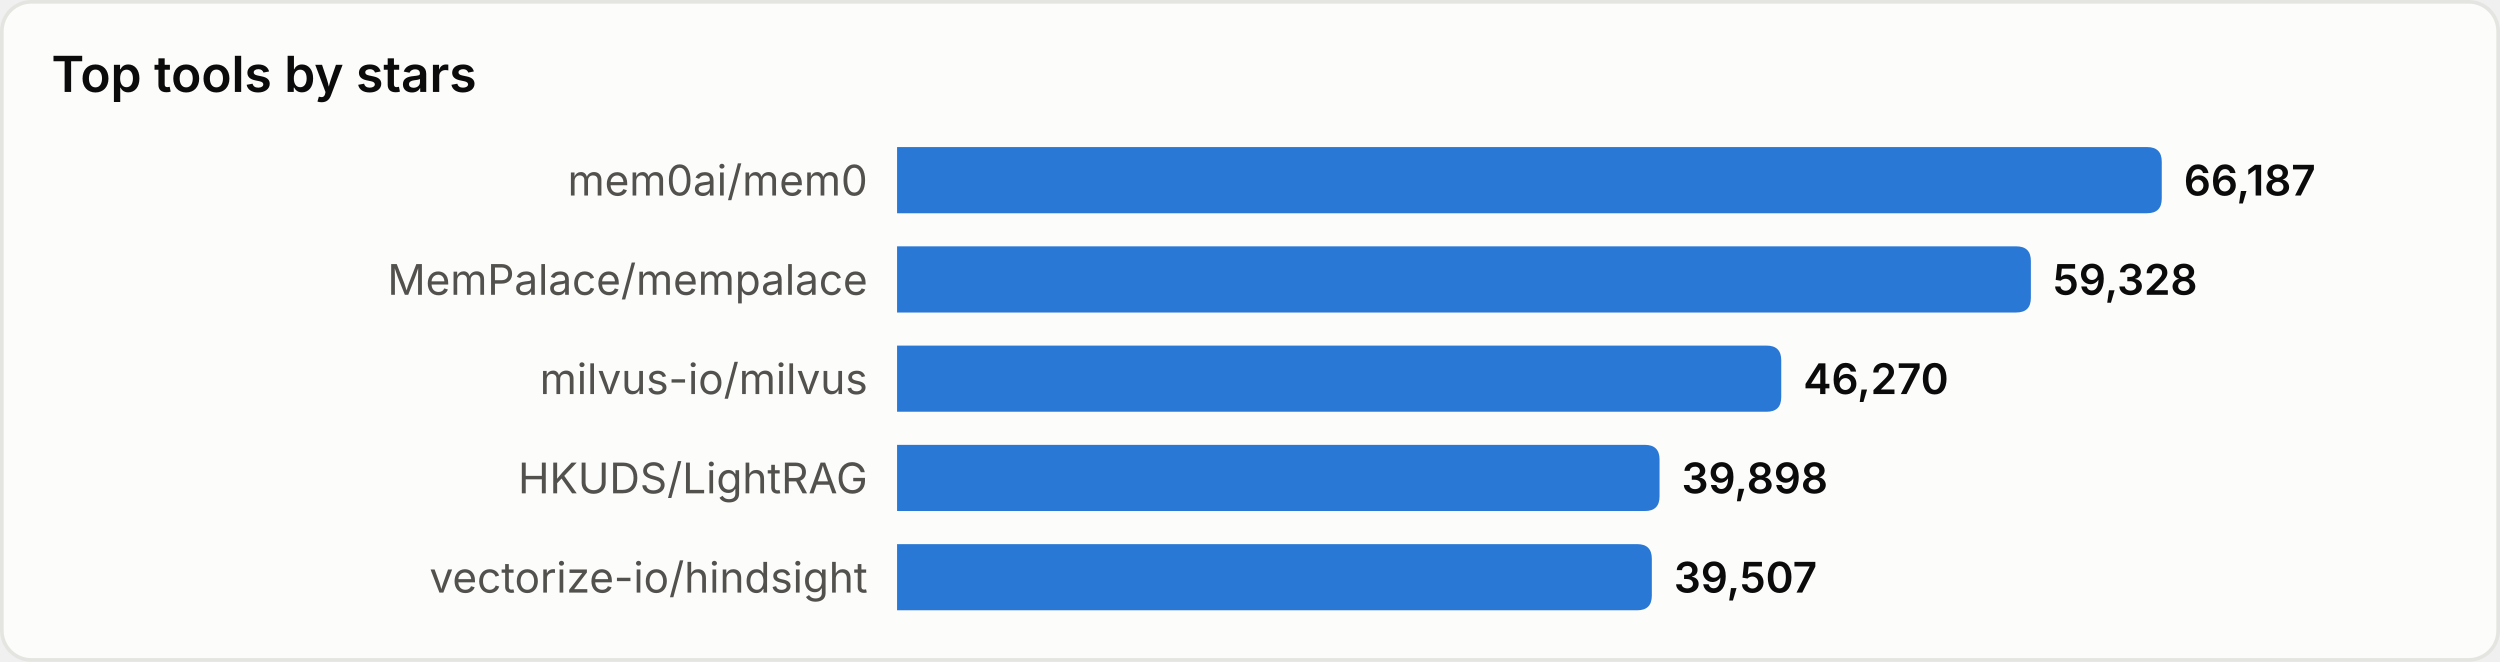
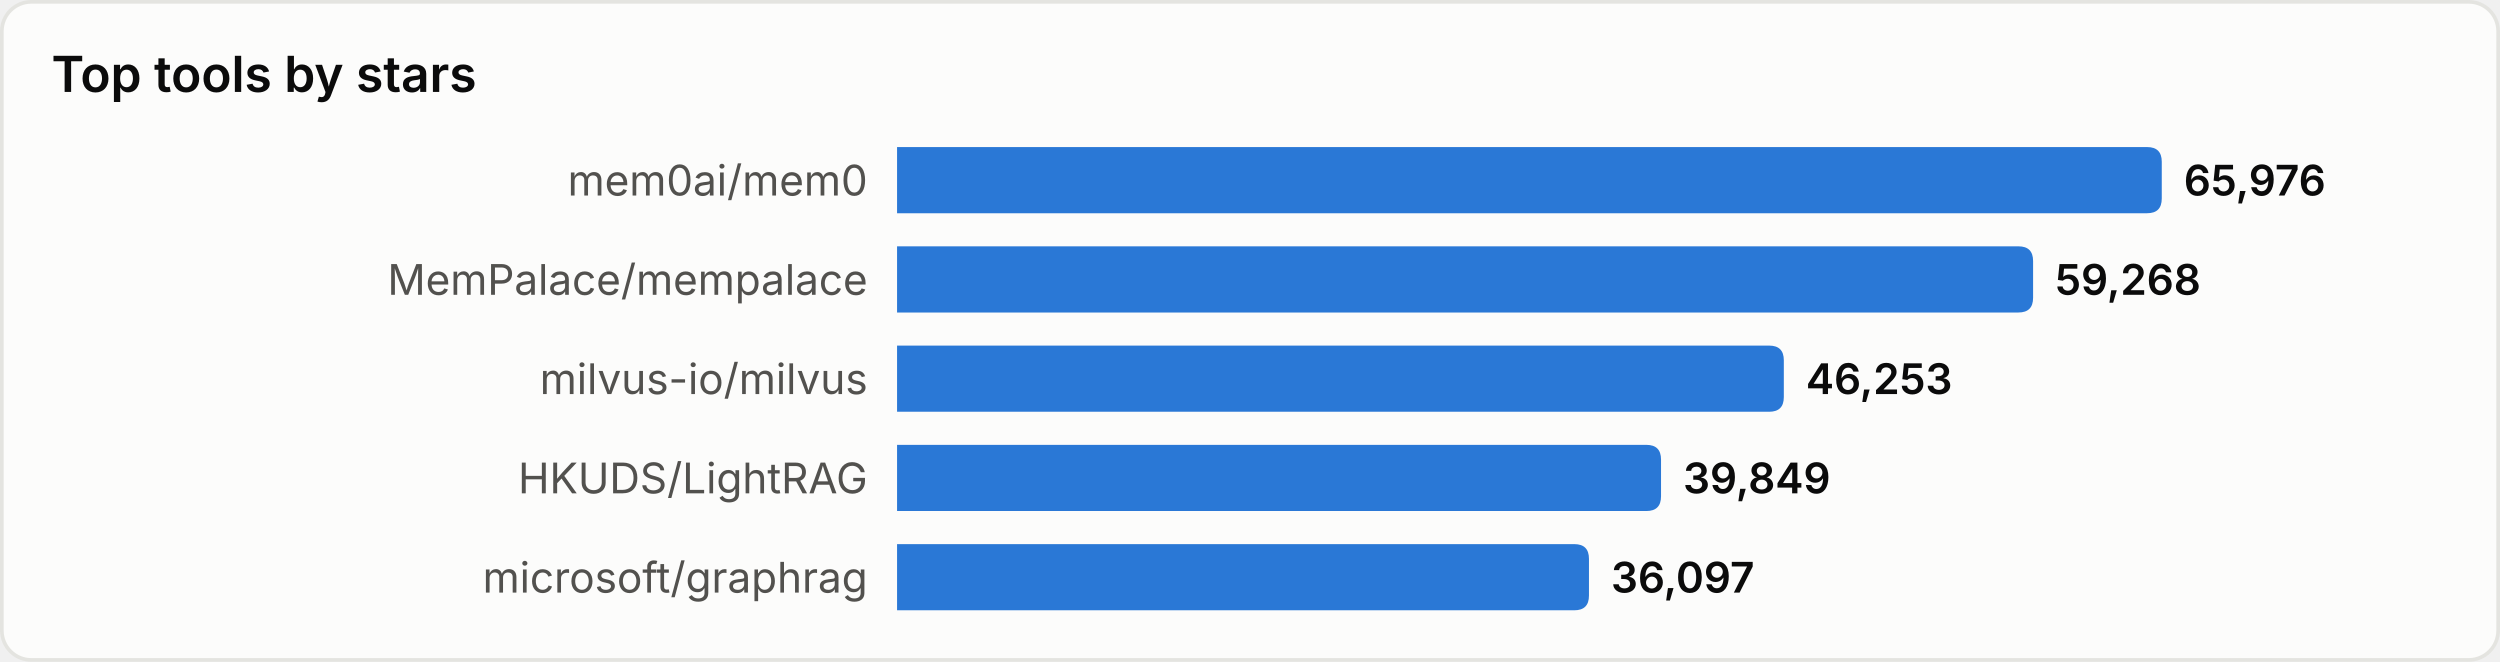
<svg xmlns="http://www.w3.org/2000/svg" width="680" height="180" viewBox="0 0 680 180" role="img" aria-label="Top tools by stars">
  <style>
text{font-family:system-ui,-apple-system,'Segoe UI',sans-serif}
.srf{fill:#fcfcfb;stroke:#e4e4e0}.ttl{fill:#0b0b0b;font-size:13.5px;font-weight:600}
.lbl{fill:#52514e;font-size:11.5px}.val{fill:#0b0b0b;font-size:11.5px;font-weight:600}
.bar{fill:#2a78d6}
@media(prefers-color-scheme:dark){
.srf{fill:#1a1a19;stroke:#33332f}.ttl{fill:#ffffff}
.lbl{fill:#c3c2b7}.val{fill:#ffffff}.bar{fill:#3987e5}
}
</style>
  <rect x="0.5" y="0.5" width="679" height="179" rx="8" class="srf" />
  <text x="14" y="25" class="ttl">Top tools by stars</text>
  <text x="236" y="49.0" class="lbl" text-anchor="end" dominant-baseline="central">mem0ai/mem0</text>
  <path d="M244,40 h340.0 q4,0 4,4 v10 q0,4 -4,4 h-340.0 z" class="bar" />
-   <text x="594.0" y="49.0" class="val" dominant-baseline="central">66,187</text>
+   <text x="594.0" y="49.0" class="val" dominant-baseline="central">65,976</text>
  <text x="236" y="76.0" class="lbl" text-anchor="end" dominant-baseline="central">MemPalace/mempalace</text>
-   <path d="M244,67 h304.4 q4,0 4,4 v10 q0,4 -4,4 h-304.4 z" class="bar" />
-   <text x="558.4" y="76.0" class="val" dominant-baseline="central">59,328</text>
+   <path d="M244,67 h305.0 q4,0 4,4 v10 q0,4 -4,4 h-305.0 z" class="bar" />
+   <text x="559.0" y="76.0" class="val" dominant-baseline="central">59,268</text>
  <text x="236" y="103.0" class="lbl" text-anchor="end" dominant-baseline="central">milvus-io/milvus</text>
-   <path d="M244,94 h236.5 q4,0 4,4 v10 q0,4 -4,4 h-236.5 z" class="bar" />
-   <text x="490.5" y="103.0" class="val" dominant-baseline="central">46,270</text>
+   <path d="M244,94 h237.2 q4,0 4,4 v10 q0,4 -4,4 h-237.2 z" class="bar" />
+   <text x="491.2" y="103.0" class="val" dominant-baseline="central">46,253</text>
  <text x="236" y="130.0" class="lbl" text-anchor="end" dominant-baseline="central">HKUDS/LightRAG</text>
-   <path d="M244,121 h203.4 q4,0 4,4 v10 q0,4 -4,4 h-203.4 z" class="bar" />
-   <text x="457.4" y="130.0" class="val" dominant-baseline="central">39,898</text>
-   <text x="236" y="157.0" class="lbl" text-anchor="end" dominant-baseline="central">vectorize-io/hindsight</text>
-   <path d="M244,148 h201.3 q4,0 4,4 v10 q0,4 -4,4 h-201.3 z" class="bar" />
-   <text x="455.3" y="157.0" class="val" dominant-baseline="central">39,507</text>
+   <path d="M244,121 h203.8 q4,0 4,4 v10 q0,4 -4,4 h-203.8 z" class="bar" />
+   <text x="457.8" y="130.0" class="val" dominant-baseline="central">39,849</text>
+   <text x="236" y="157.0" class="lbl" text-anchor="end" dominant-baseline="central">microsoft/graphrag</text>
+   <path d="M244,148 h184.2 q4,0 4,4 v10 q0,4 -4,4 h-184.2 z" class="bar" />
+   <text x="438.2" y="157.0" class="val" dominant-baseline="central">36,097</text>
</svg>
